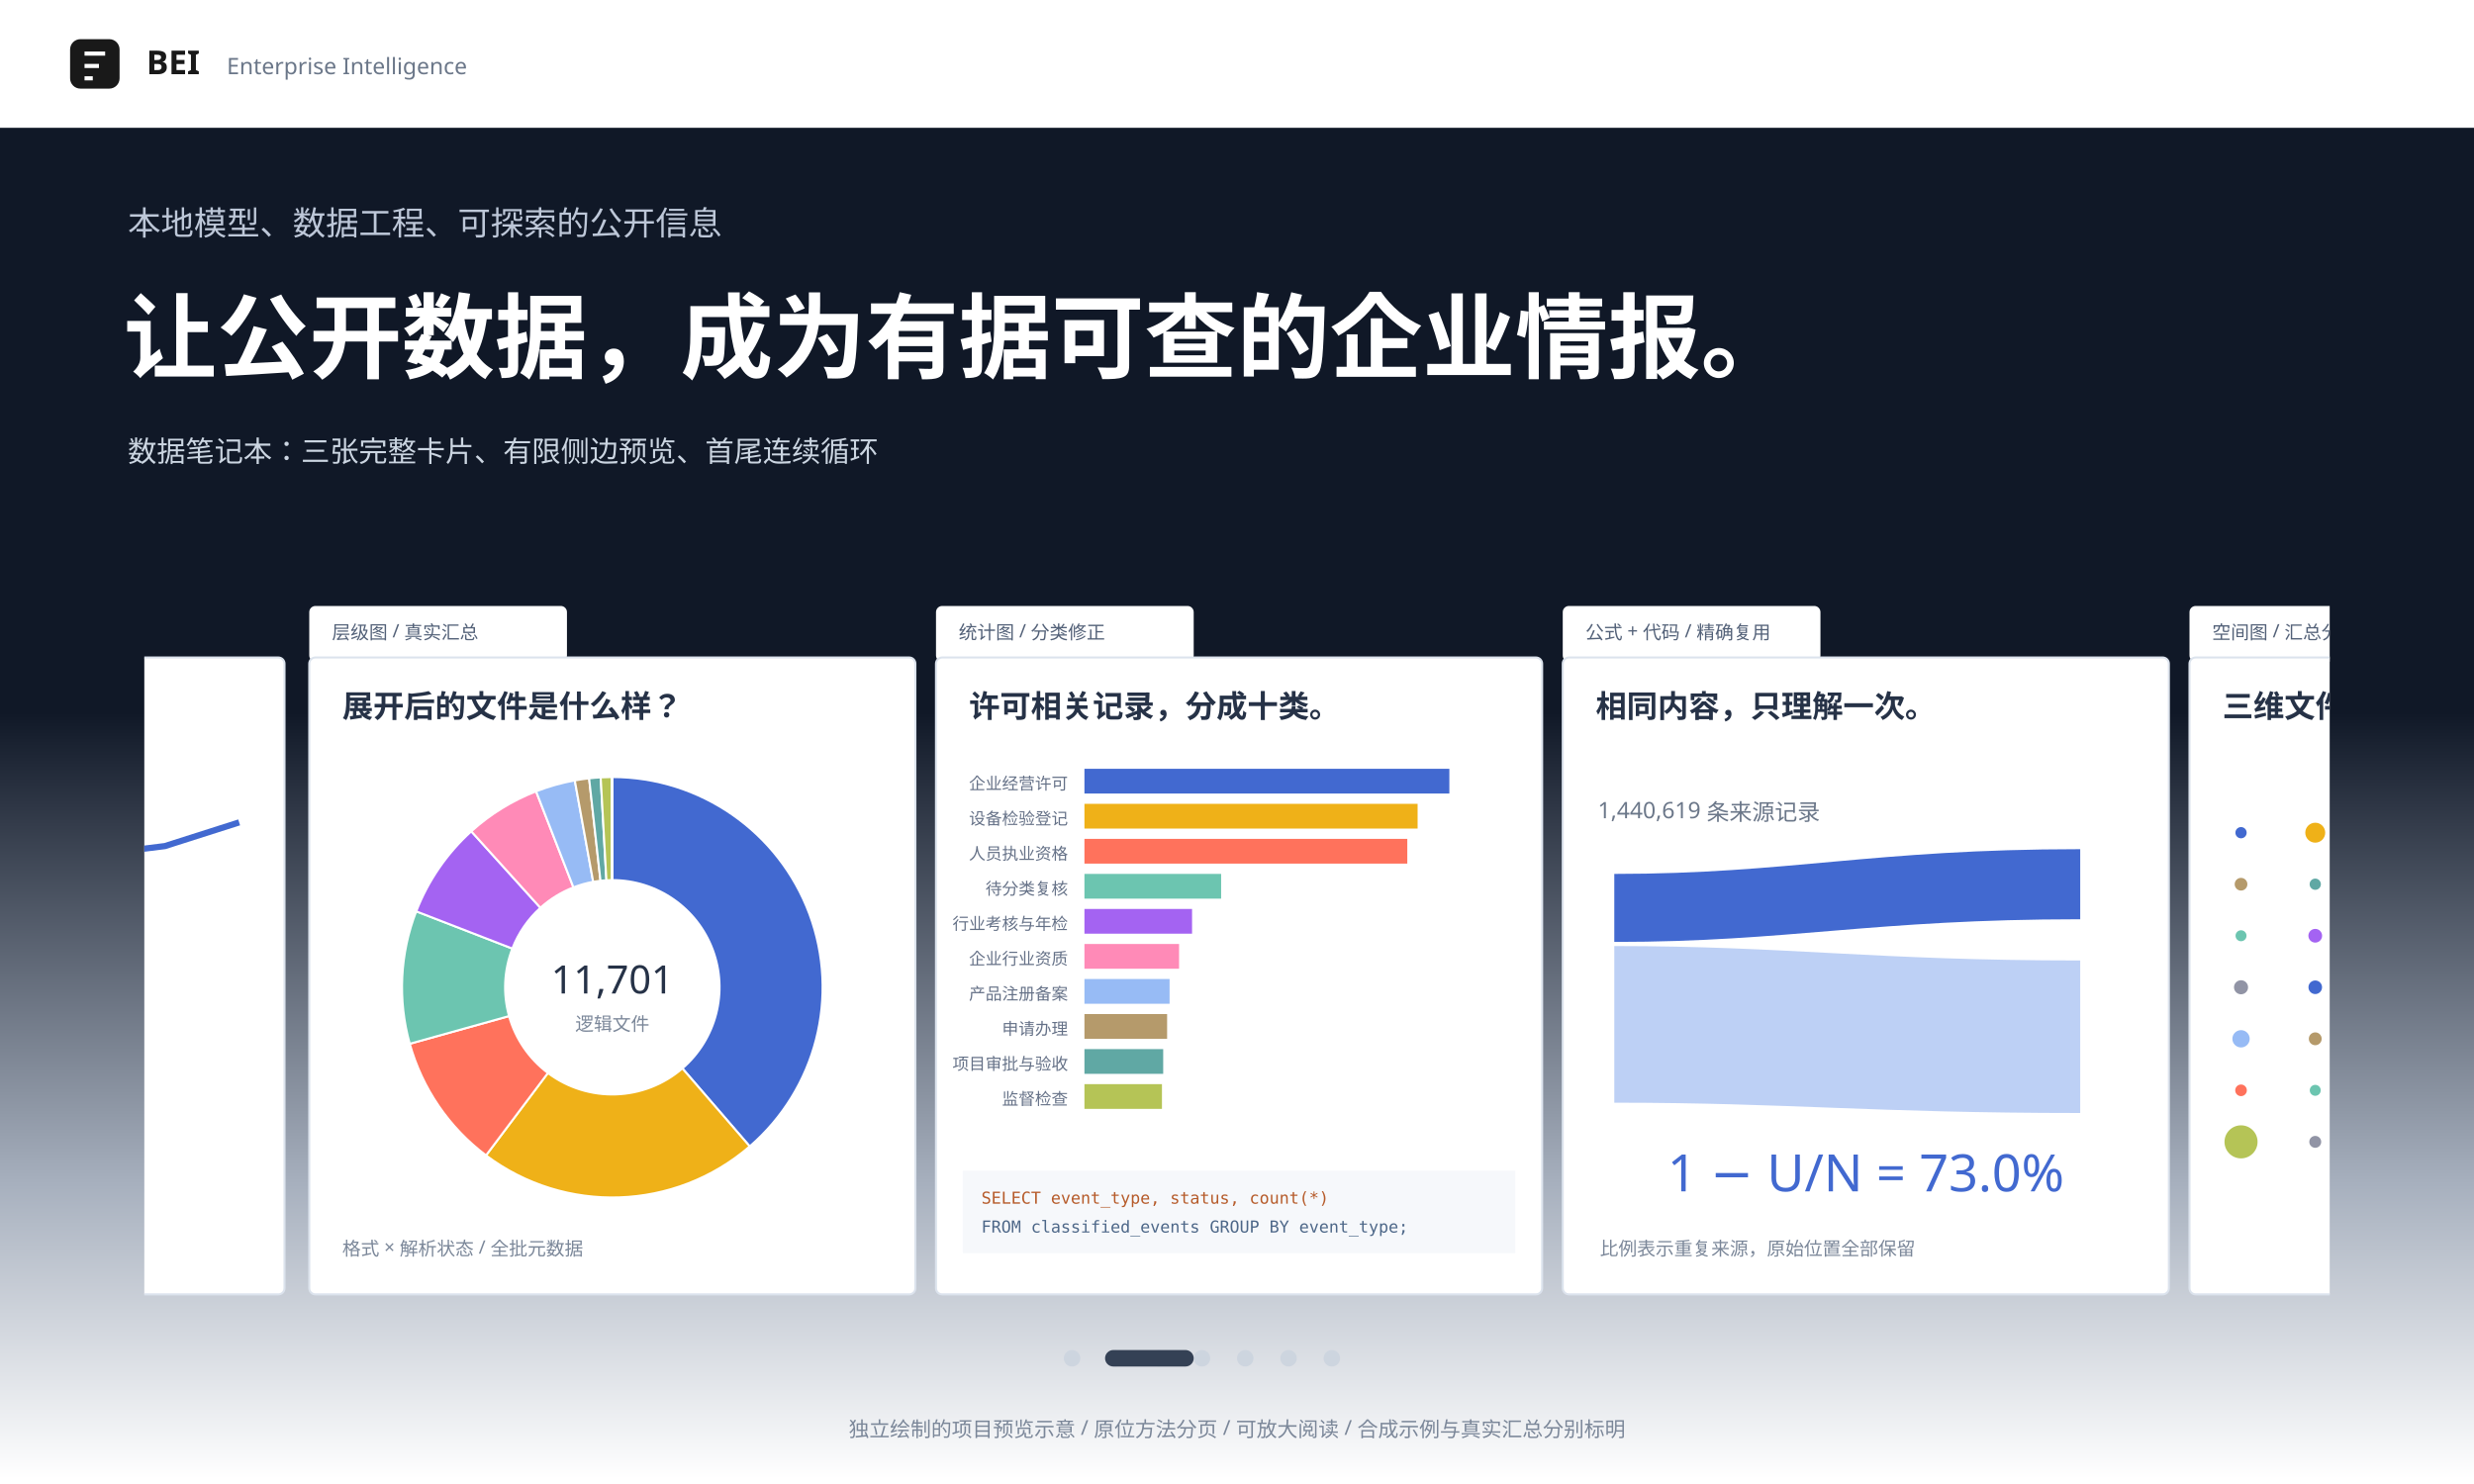
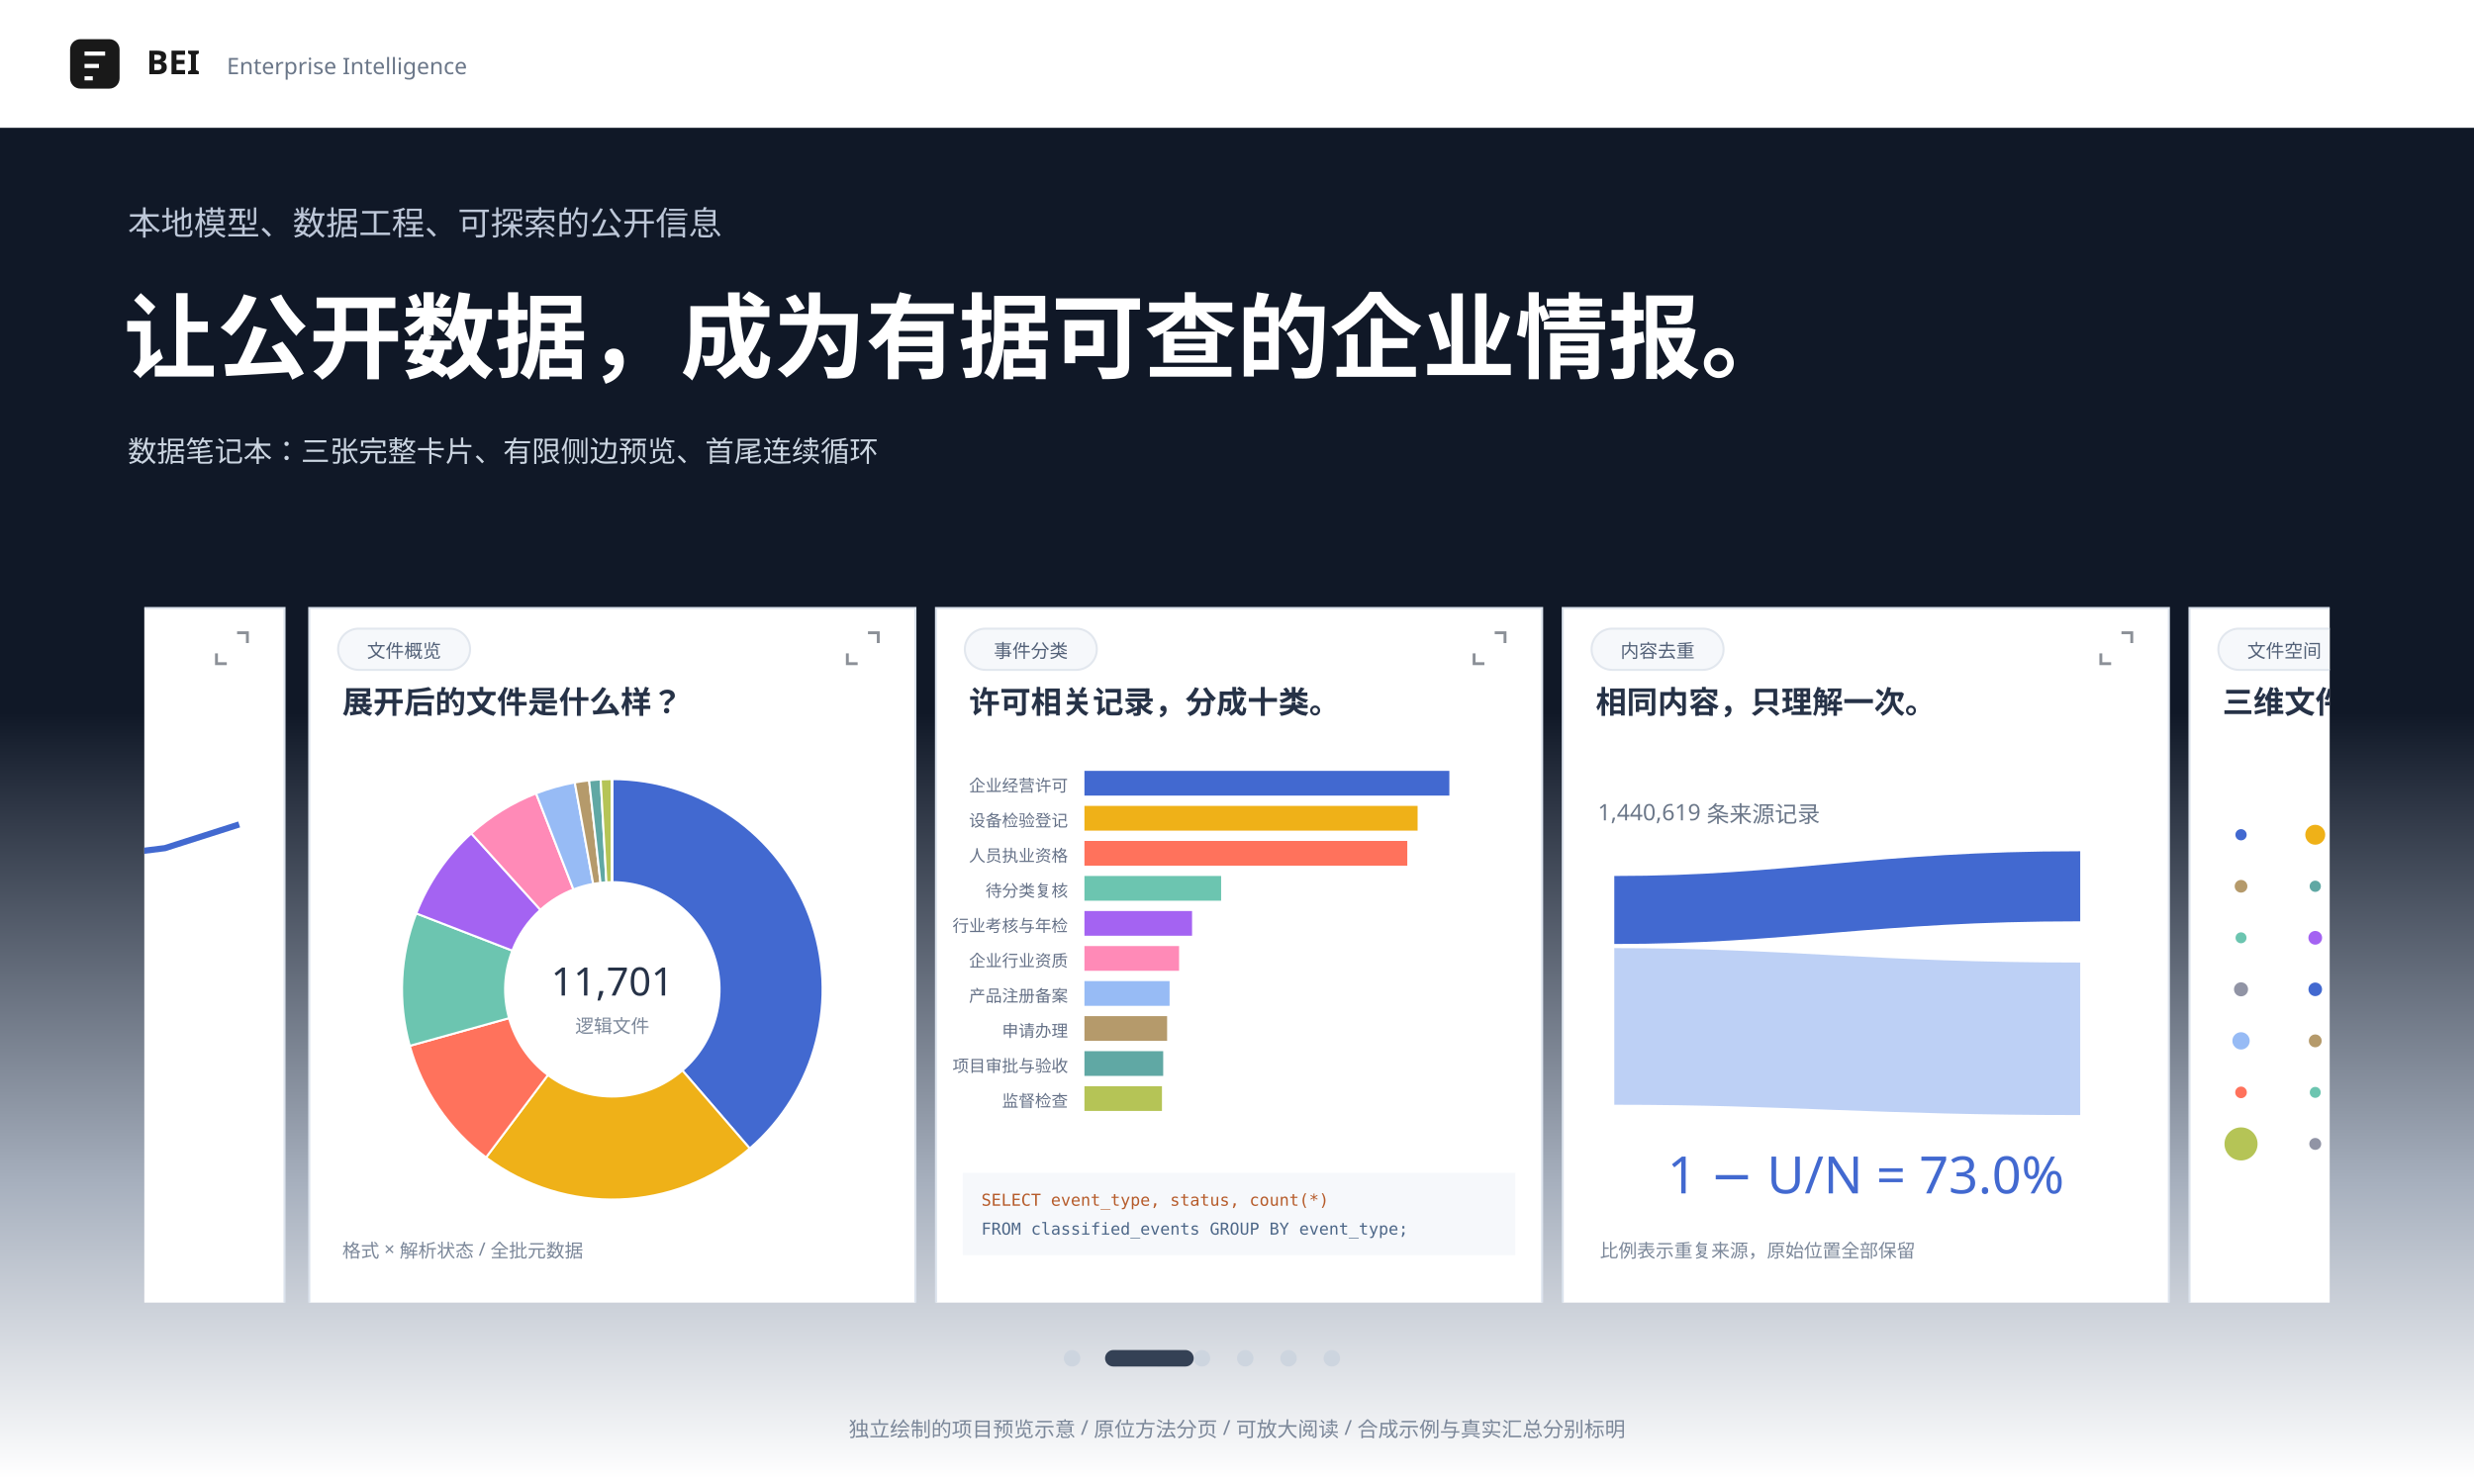
<svg xmlns="http://www.w3.org/2000/svg" width="1200" height="720" viewBox="0 0 1200 720">
  <defs>
    <linearGradient id="bg" x1="0" y1="0" x2="0" y2="1">
      <stop offset="0" stop-color="#101827" />
      <stop offset=".48" stop-color="#101827" />
      <stop offset=".8" stop-color="#a7b0be" />
      <stop offset="1" stop-color="#fff" />
    </linearGradient>
    <clipPath id="window">
      <rect x="70" y="292" width="1060" height="340" />
    </clipPath>
  </defs>
  <rect width="1200" height="720" fill="url(#bg)" />
  <rect width="1200" height="62" fill="white" />
  <g font-family="Segoe UI,Microsoft YaHei,sans-serif">
    <rect x="34" y="19" width="24" height="24" rx="5" fill="#191919" />
    <path d="M41 26H51M41 32H48M41 38H45" stroke="white" stroke-width="2" />
    <text x="71" y="36" fill="#191919" font-size="16" font-weight="600">BEI</text>
    <text x="110" y="36" fill="#6b7789" font-size="11">Enterprise Intelligence</text>
    <text x="62" y="114" fill="#bdc7d8" font-size="16">本地模型、数据工程、可探索的公开信息</text>
    <text x="60" y="180" fill="white" font-size="45" font-weight="600">让公开数据，成为有据可查的企业情报。</text>
    <text x="62" y="224" fill="#cbd5e1" font-size="14">数据笔记本：三张完整卡片、有限侧边预览、首尾连续循环</text>
    <g clip-path="url(#window)">
-       <g transform="translate(-156 319)">
-         <rect y="-25" width="125" height="27" rx="3" fill="white" />
-         <text x="11" y="-9" fill="#536178" font-size="9">时间线 / 可回放</text>
-         <rect width="294" height="309" rx="3" fill="white" stroke="#dce3ed" />
-         <text x="16" y="29" fill="#263247" font-size="15" font-weight="600">执行进度快照</text>
-         <path d="M20.0 240.0 L56.0 238.5 L92.0 237.3 L128.0 231.6 L164.0 214.8 L200.0 96.0 L236.0 91.5 L272.0 80.0" fill="none" stroke="#4269d0" stroke-width="3" />
+       <g transform="translate(-156 295)">
+         <rect width="294" height="340" fill="white" stroke="#dce3ed" />
+         <rect x="14" y="10" width="64" height="20" rx="10" fill="#f6f8fb" stroke="#e2e7ee" />
+         <text x="46" y="24" text-anchor="middle" fill="#536178" font-size="9">执行进度</text>
+         <path d="M271 12h5v5M266 27h-5v-5" fill="none" stroke="#8b9097" stroke-width="1.4" />
+         <text x="16" y="51" fill="#263247" font-size="15" font-weight="600">执行进度快照</text>
+         <g transform="translate(0 25)">
+           <path d="M20.0 240.0 L56.0 238.5 L92.0 237.3 L128.0 231.6 L164.0 214.8 L200.0 96.0 L236.0 91.5 L272.0 80.0" fill="none" stroke="#4269d0" stroke-width="3" />
+         </g>
      </g>
-       <g transform="translate(150 319)">
-         <rect y="-25" width="125" height="27" rx="3" fill="white" />
-         <text x="11" y="-9" fill="#536178" font-size="9">层级图 / 真实汇总</text>
-         <rect width="294" height="309" rx="3" fill="white" stroke="#dce3ed" />
-         <text x="16" y="29" fill="#263247" font-size="15" font-weight="600">展开后的文件是什么样？</text>
-         <path d="M147.00 58.00A102 102 0 0 1 213.66 237.20L180.99 199.36A52 52 0 0 0 147.00 108.00Z" fill="#4269d0" stroke="white" />
-         <path d="M213.66 237.20A102 102 0 0 1 85.75 241.56L115.77 201.58A52 52 0 0 0 180.99 199.36Z" fill="#efb118" stroke="white" />
-         <path d="M85.75 241.56A102 102 0 0 1 48.75 187.41L96.91 173.98A52 52 0 0 0 115.77 201.58Z" fill="#ff725c" stroke="white" />
-         <path d="M48.75 187.41A102 102 0 0 1 51.89 123.16L98.51 141.22A52 52 0 0 0 96.91 173.98Z" fill="#6cc5b0" stroke="white" />
-         <path d="M51.89 123.16A102 102 0 0 1 78.59 84.34L112.12 121.43A52 52 0 0 0 98.51 141.22Z" fill="#a463f2" stroke="white" />
-         <path d="M78.59 84.34A102 102 0 0 1 110.02 64.94L128.14 111.54A52 52 0 0 0 112.12 121.43Z" fill="#ff8ab7" stroke="white" />
-         <path d="M110.02 64.94A102 102 0 0 1 128.80 59.64L137.72 108.83A52 52 0 0 0 128.14 111.54Z" fill="#97bbf5" stroke="white" />
-         <path d="M128.80 59.64A102 102 0 0 1 135.74 58.62L141.26 108.32A52 52 0 0 0 137.72 108.83Z" fill="#b59a6b" stroke="white" />
-         <path d="M135.74 58.62A102 102 0 0 1 141.36 58.16L144.13 108.08A52 52 0 0 0 141.26 108.32Z" fill="#60a8a4" stroke="white" />
-         <path d="M141.36 58.16A102 102 0 0 1 146.67 58.00L146.83 108.00A52 52 0 0 0 144.13 108.08Z" fill="#b5c456" stroke="white" />
-         <path d="M146.67 58.00A102 102 0 0 1 147.00 58.00L147.00 108.00A52 52 0 0 0 146.83 108.00Z" fill="#9194a5" stroke="white" />
-         <text x="147" y="163" text-anchor="middle" fill="#263247" font-size="19">11,701</text>
-         <text x="147" y="181" text-anchor="middle" fill="#7b8799" font-size="9">逻辑文件</text>
-         <text x="16" y="290" fill="#7b8799" font-size="9">格式 × 解析状态 / 全批元数据</text>
+       <g transform="translate(150 295)">
+         <rect width="294" height="340" fill="white" stroke="#dce3ed" />
+         <rect x="14" y="10" width="64" height="20" rx="10" fill="#f6f8fb" stroke="#e2e7ee" />
+         <text x="46" y="24" text-anchor="middle" fill="#536178" font-size="9">文件概览</text>
+         <path d="M271 12h5v5M266 27h-5v-5" fill="none" stroke="#8b9097" stroke-width="1.4" />
+         <text x="16" y="51" fill="#263247" font-size="15" font-weight="600">展开后的文件是什么样？</text>
+         <g transform="translate(0 25)">
+           <path d="M147.00 58.00A102 102 0 0 1 213.66 237.20L180.99 199.36A52 52 0 0 0 147.00 108.00Z" fill="#4269d0" stroke="white" />
+           <path d="M213.66 237.20A102 102 0 0 1 85.75 241.56L115.77 201.58A52 52 0 0 0 180.99 199.36Z" fill="#efb118" stroke="white" />
+           <path d="M85.75 241.56A102 102 0 0 1 48.75 187.41L96.91 173.98A52 52 0 0 0 115.77 201.58Z" fill="#ff725c" stroke="white" />
+           <path d="M48.75 187.41A102 102 0 0 1 51.89 123.16L98.51 141.22A52 52 0 0 0 96.91 173.98Z" fill="#6cc5b0" stroke="white" />
+           <path d="M51.89 123.16A102 102 0 0 1 78.59 84.34L112.12 121.43A52 52 0 0 0 98.51 141.22Z" fill="#a463f2" stroke="white" />
+           <path d="M78.59 84.34A102 102 0 0 1 110.02 64.94L128.14 111.54A52 52 0 0 0 112.12 121.43Z" fill="#ff8ab7" stroke="white" />
+           <path d="M110.02 64.94A102 102 0 0 1 128.80 59.64L137.72 108.83A52 52 0 0 0 128.14 111.54Z" fill="#97bbf5" stroke="white" />
+           <path d="M128.80 59.64A102 102 0 0 1 135.74 58.62L141.26 108.32A52 52 0 0 0 137.72 108.83Z" fill="#b59a6b" stroke="white" />
+           <path d="M135.74 58.62A102 102 0 0 1 141.36 58.16L144.13 108.08A52 52 0 0 0 141.26 108.32Z" fill="#60a8a4" stroke="white" />
+           <path d="M141.36 58.16A102 102 0 0 1 146.67 58.00L146.83 108.00A52 52 0 0 0 144.13 108.08Z" fill="#b5c456" stroke="white" />
+           <path d="M146.67 58.00A102 102 0 0 1 147.00 58.00L147.00 108.00A52 52 0 0 0 146.83 108.00Z" fill="#9194a5" stroke="white" />
+           <text x="147" y="163" text-anchor="middle" fill="#263247" font-size="19">11,701</text>
+           <text x="147" y="181" text-anchor="middle" fill="#7b8799" font-size="9">逻辑文件</text>
+           <text x="16" y="290" fill="#7b8799" font-size="9">格式 × 解析状态 / 全批元数据</text>
+         </g>
      </g>
-       <g transform="translate(454 319)">
-         <rect y="-25" width="125" height="27" rx="3" fill="white" />
-         <text x="11" y="-9" fill="#536178" font-size="9">统计图 / 分类修正</text>
-         <rect width="294" height="309" rx="3" fill="white" stroke="#dce3ed" />
-         <text x="16" y="29" fill="#263247" font-size="15" font-weight="600">许可相关记录，分成十类。</text>
-         <text x="64" y="64" text-anchor="end" fill="#657187" font-size="8">企业经营许可</text>
-         <rect x="72" y="54" width="177.0" height="12" fill="#4269d0" />
-         <text x="64" y="81" text-anchor="end" fill="#657187" font-size="8">设备检验登记</text>
-         <rect x="72" y="71" width="161.6" height="12" fill="#efb118" />
-         <text x="64" y="98" text-anchor="end" fill="#657187" font-size="8">人员执业资格</text>
-         <rect x="72" y="88" width="156.6" height="12" fill="#ff725c" />
-         <text x="64" y="115" text-anchor="end" fill="#657187" font-size="8">待分类复核</text>
-         <rect x="72" y="105" width="66.3" height="12" fill="#6cc5b0" />
-         <text x="64" y="132" text-anchor="end" fill="#657187" font-size="8">行业考核与年检</text>
-         <rect x="72" y="122" width="52.2" height="12" fill="#a463f2" />
-         <text x="64" y="149" text-anchor="end" fill="#657187" font-size="8">企业行业资质</text>
-         <rect x="72" y="139" width="45.9" height="12" fill="#ff8ab7" />
-         <text x="64" y="166" text-anchor="end" fill="#657187" font-size="8">产品注册备案</text>
-         <rect x="72" y="156" width="41.3" height="12" fill="#97bbf5" />
-         <text x="64" y="183" text-anchor="end" fill="#657187" font-size="8">申请办理</text>
-         <rect x="72" y="173" width="40.1" height="12" fill="#b59a6b" />
-         <text x="64" y="200" text-anchor="end" fill="#657187" font-size="8">项目审批与验收</text>
-         <rect x="72" y="190" width="38.2" height="12" fill="#60a8a4" />
-         <text x="64" y="217" text-anchor="end" fill="#657187" font-size="8">监督检查</text>
-         <rect x="72" y="207" width="37.6" height="12" fill="#b5c456" />
-         <rect x="13" y="249" width="268" height="40" fill="#f6f8fb" />
-         <text x="22" y="265" fill="#b65b2a" font-size="8" font-family="Consolas,monospace">SELECT event_type, status, count(*)</text>
-         <text x="22" y="279" fill="#4d6788" font-size="8" font-family="Consolas,monospace">FROM classified_events GROUP BY event_type;</text>
+       <g transform="translate(454 295)">
+         <rect width="294" height="340" fill="white" stroke="#dce3ed" />
+         <rect x="14" y="10" width="64" height="20" rx="10" fill="#f6f8fb" stroke="#e2e7ee" />
+         <text x="46" y="24" text-anchor="middle" fill="#536178" font-size="9">事件分类</text>
+         <path d="M271 12h5v5M266 27h-5v-5" fill="none" stroke="#8b9097" stroke-width="1.4" />
+         <text x="16" y="51" fill="#263247" font-size="15" font-weight="600">许可相关记录，分成十类。</text>
+         <g transform="translate(0 25)">
+           <text x="64" y="64" text-anchor="end" fill="#657187" font-size="8">企业经营许可</text>
+           <rect x="72" y="54" width="177.0" height="12" fill="#4269d0" />
+           <text x="64" y="81" text-anchor="end" fill="#657187" font-size="8">设备检验登记</text>
+           <rect x="72" y="71" width="161.6" height="12" fill="#efb118" />
+           <text x="64" y="98" text-anchor="end" fill="#657187" font-size="8">人员执业资格</text>
+           <rect x="72" y="88" width="156.6" height="12" fill="#ff725c" />
+           <text x="64" y="115" text-anchor="end" fill="#657187" font-size="8">待分类复核</text>
+           <rect x="72" y="105" width="66.3" height="12" fill="#6cc5b0" />
+           <text x="64" y="132" text-anchor="end" fill="#657187" font-size="8">行业考核与年检</text>
+           <rect x="72" y="122" width="52.2" height="12" fill="#a463f2" />
+           <text x="64" y="149" text-anchor="end" fill="#657187" font-size="8">企业行业资质</text>
+           <rect x="72" y="139" width="45.9" height="12" fill="#ff8ab7" />
+           <text x="64" y="166" text-anchor="end" fill="#657187" font-size="8">产品注册备案</text>
+           <rect x="72" y="156" width="41.3" height="12" fill="#97bbf5" />
+           <text x="64" y="183" text-anchor="end" fill="#657187" font-size="8">申请办理</text>
+           <rect x="72" y="173" width="40.1" height="12" fill="#b59a6b" />
+           <text x="64" y="200" text-anchor="end" fill="#657187" font-size="8">项目审批与验收</text>
+           <rect x="72" y="190" width="38.2" height="12" fill="#60a8a4" />
+           <text x="64" y="217" text-anchor="end" fill="#657187" font-size="8">监督检查</text>
+           <rect x="72" y="207" width="37.6" height="12" fill="#b5c456" />
+           <rect x="13" y="249" width="268" height="40" fill="#f6f8fb" />
+           <text x="22" y="265" fill="#b65b2a" font-size="8" font-family="Consolas,monospace">SELECT event_type, status, count(*)</text>
+           <text x="22" y="279" fill="#4d6788" font-size="8" font-family="Consolas,monospace">FROM classified_events GROUP BY event_type;</text>
+         </g>
      </g>
-       <g transform="translate(758 319)">
-         <rect y="-25" width="125" height="27" rx="3" fill="white" />
-         <text x="11" y="-9" fill="#536178" font-size="9">公式 + 代码 / 精确复用</text>
-         <rect width="294" height="309" rx="3" fill="white" stroke="#dce3ed" />
-         <text x="16" y="29" fill="#263247" font-size="15" font-weight="600">相同内容，只理解一次。</text>
-         <text x="17" y="78" fill="#6b7789" font-size="11">1,440,619 条来源记录</text>
-         <path d="M25 105C110 105 150 93 251 93L251 127C150 127 110 138 25 138Z" fill="#4269d0" />
-         <path d="M25 140C110 140 150 147 251 147L251 221C150 221 110 216 25 216Z" fill="#bdd0f5" />
-         <text x="147" y="259" text-anchor="middle" fill="#4269d0" font-size="25">1 − U/N = 73.0%</text>
-         <text x="18" y="290" fill="#7b8799" font-size="9">比例表示重复来源，原始位置全部保留</text>
+       <g transform="translate(758 295)">
+         <rect width="294" height="340" fill="white" stroke="#dce3ed" />
+         <rect x="14" y="10" width="64" height="20" rx="10" fill="#f6f8fb" stroke="#e2e7ee" />
+         <text x="46" y="24" text-anchor="middle" fill="#536178" font-size="9">内容去重</text>
+         <path d="M271 12h5v5M266 27h-5v-5" fill="none" stroke="#8b9097" stroke-width="1.4" />
+         <text x="16" y="51" fill="#263247" font-size="15" font-weight="600">相同内容，只理解一次。</text>
+         <g transform="translate(0 25)">
+           <text x="17" y="78" fill="#6b7789" font-size="11">1,440,619 条来源记录</text>
+           <path d="M25 105C110 105 150 93 251 93L251 127C150 127 110 138 25 138Z" fill="#4269d0" />
+           <path d="M25 140C110 140 150 147 251 147L251 221C150 221 110 216 25 216Z" fill="#bdd0f5" />
+           <text x="147" y="259" text-anchor="middle" fill="#4269d0" font-size="25">1 − U/N = 73.0%</text>
+           <text x="18" y="290" fill="#7b8799" font-size="9">比例表示重复来源，原始位置全部保留</text>
+         </g>
      </g>
-       <g transform="translate(1062 319)">
-         <rect y="-25" width="125" height="27" rx="3" fill="white" />
-         <text x="11" y="-9" fill="#536178" font-size="9">空间图 / 汇总分箱</text>
-         <rect width="294" height="309" rx="3" fill="white" stroke="#dce3ed" />
-         <text x="16" y="29" fill="#263247" font-size="15" font-weight="600">三维文件空间</text>
-         <circle cx="25" cy="85" r="3.23" fill="#4269d0" stroke="white" />
-         <circle cx="61" cy="85" r="5.34" fill="#efb118" stroke="white" />
-         <circle cx="97" cy="85" r="10.00" fill="#ff725c" stroke="white" />
-         <circle cx="133" cy="85" r="8.57" fill="#6cc5b0" stroke="white" />
-         <circle cx="169" cy="85" r="6.96" fill="#a463f2" stroke="white" />
-         <circle cx="205" cy="85" r="5.41" fill="#ff8ab7" stroke="white" />
-         <circle cx="241" cy="85" r="4.23" fill="#97bbf5" stroke="white" />
-         <circle cx="25" cy="110" r="3.58" fill="#b59a6b" stroke="white" />
-         <circle cx="61" cy="110" r="3.23" fill="#60a8a4" stroke="white" />
-         <circle cx="97" cy="110" r="4.00" fill="#b5c456" stroke="white" />
-         <circle cx="133" cy="110" r="6.63" fill="#9194a5" stroke="white" />
-         <circle cx="169" cy="110" r="5.27" fill="#4269d0" stroke="white" />
-         <circle cx="205" cy="110" r="4.28" fill="#efb118" stroke="white" />
-         <circle cx="241" cy="110" r="3.75" fill="#ff725c" stroke="white" />
-         <circle cx="25" cy="135" r="3.16" fill="#6cc5b0" stroke="white" />
-         <circle cx="61" cy="135" r="3.83" fill="#a463f2" stroke="white" />
-         <circle cx="97" cy="135" r="8.89" fill="#ff8ab7" stroke="white" />
-         <circle cx="133" cy="135" r="8.47" fill="#97bbf5" stroke="white" />
-         <circle cx="169" cy="135" r="3.16" fill="#b59a6b" stroke="white" />
-         <circle cx="205" cy="135" r="5.12" fill="#60a8a4" stroke="white" />
-         <circle cx="241" cy="135" r="4.65" fill="#b5c456" stroke="white" />
-         <circle cx="25" cy="160" r="3.91" fill="#9194a5" stroke="white" />
-         <circle cx="61" cy="160" r="3.80" fill="#4269d0" stroke="white" />
-         <circle cx="97" cy="160" r="3.68" fill="#efb118" stroke="white" />
-         <circle cx="133" cy="160" r="3.16" fill="#ff725c" stroke="white" />
-         <circle cx="169" cy="160" r="3.16" fill="#6cc5b0" stroke="white" />
-         <circle cx="205" cy="160" r="6.16" fill="#a463f2" stroke="white" />
-         <circle cx="241" cy="160" r="5.01" fill="#ff8ab7" stroke="white" />
-         <circle cx="25" cy="185" r="4.70" fill="#97bbf5" stroke="white" />
-         <circle cx="61" cy="185" r="3.62" fill="#b59a6b" stroke="white" />
-         <circle cx="97" cy="185" r="8.45" fill="#60a8a4" stroke="white" />
-         <circle cx="133" cy="185" r="3.16" fill="#b5c456" stroke="white" />
-         <circle cx="169" cy="185" r="3.16" fill="#9194a5" stroke="white" />
-         <circle cx="205" cy="185" r="3.83" fill="#4269d0" stroke="white" />
-         <circle cx="241" cy="185" r="3.62" fill="#efb118" stroke="white" />
-         <circle cx="25" cy="210" r="3.32" fill="#ff725c" stroke="white" />
-         <circle cx="61" cy="210" r="3.16" fill="#6cc5b0" stroke="white" />
-         <circle cx="97" cy="210" r="3.16" fill="#a463f2" stroke="white" />
-         <circle cx="133" cy="210" r="3.42" fill="#ff8ab7" stroke="white" />
-         <circle cx="169" cy="210" r="3.39" fill="#97bbf5" stroke="white" />
-         <circle cx="205" cy="210" r="4.58" fill="#b59a6b" stroke="white" />
-         <circle cx="241" cy="210" r="4.62" fill="#60a8a4" stroke="white" />
-         <circle cx="25" cy="235" r="8.52" fill="#b5c456" stroke="white" />
-         <circle cx="61" cy="235" r="3.39" fill="#9194a5" stroke="white" />
-         <circle cx="97" cy="235" r="3.23" fill="#4269d0" stroke="white" />
-         <circle cx="133" cy="235" r="4.79" fill="#efb118" stroke="white" />
-         <circle cx="169" cy="235" r="3.16" fill="#ff725c" stroke="white" />
+       <g transform="translate(1062 295)">
+         <rect width="294" height="340" fill="white" stroke="#dce3ed" />
+         <rect x="14" y="10" width="64" height="20" rx="10" fill="#f6f8fb" stroke="#e2e7ee" />
+         <text x="46" y="24" text-anchor="middle" fill="#536178" font-size="9">文件空间</text>
+         <path d="M271 12h5v5M266 27h-5v-5" fill="none" stroke="#8b9097" stroke-width="1.4" />
+         <text x="16" y="51" fill="#263247" font-size="15" font-weight="600">三维文件空间</text>
+         <g transform="translate(0 25)">
+           <circle cx="25" cy="85" r="3.23" fill="#4269d0" stroke="white" />
+           <circle cx="61" cy="85" r="5.34" fill="#efb118" stroke="white" />
+           <circle cx="97" cy="85" r="10.00" fill="#ff725c" stroke="white" />
+           <circle cx="133" cy="85" r="8.57" fill="#6cc5b0" stroke="white" />
+           <circle cx="169" cy="85" r="6.96" fill="#a463f2" stroke="white" />
+           <circle cx="205" cy="85" r="5.41" fill="#ff8ab7" stroke="white" />
+           <circle cx="241" cy="85" r="4.23" fill="#97bbf5" stroke="white" />
+           <circle cx="25" cy="110" r="3.58" fill="#b59a6b" stroke="white" />
+           <circle cx="61" cy="110" r="3.23" fill="#60a8a4" stroke="white" />
+           <circle cx="97" cy="110" r="4.00" fill="#b5c456" stroke="white" />
+           <circle cx="133" cy="110" r="6.63" fill="#9194a5" stroke="white" />
+           <circle cx="169" cy="110" r="5.27" fill="#4269d0" stroke="white" />
+           <circle cx="205" cy="110" r="4.28" fill="#efb118" stroke="white" />
+           <circle cx="241" cy="110" r="3.75" fill="#ff725c" stroke="white" />
+           <circle cx="25" cy="135" r="3.16" fill="#6cc5b0" stroke="white" />
+           <circle cx="61" cy="135" r="3.83" fill="#a463f2" stroke="white" />
+           <circle cx="97" cy="135" r="8.89" fill="#ff8ab7" stroke="white" />
+           <circle cx="133" cy="135" r="8.47" fill="#97bbf5" stroke="white" />
+           <circle cx="169" cy="135" r="3.16" fill="#b59a6b" stroke="white" />
+           <circle cx="205" cy="135" r="5.12" fill="#60a8a4" stroke="white" />
+           <circle cx="241" cy="135" r="4.65" fill="#b5c456" stroke="white" />
+           <circle cx="25" cy="160" r="3.91" fill="#9194a5" stroke="white" />
+           <circle cx="61" cy="160" r="3.80" fill="#4269d0" stroke="white" />
+           <circle cx="97" cy="160" r="3.68" fill="#efb118" stroke="white" />
+           <circle cx="133" cy="160" r="3.16" fill="#ff725c" stroke="white" />
+           <circle cx="169" cy="160" r="3.16" fill="#6cc5b0" stroke="white" />
+           <circle cx="205" cy="160" r="6.16" fill="#a463f2" stroke="white" />
+           <circle cx="241" cy="160" r="5.01" fill="#ff8ab7" stroke="white" />
+           <circle cx="25" cy="185" r="4.70" fill="#97bbf5" stroke="white" />
+           <circle cx="61" cy="185" r="3.62" fill="#b59a6b" stroke="white" />
+           <circle cx="97" cy="185" r="8.45" fill="#60a8a4" stroke="white" />
+           <circle cx="133" cy="185" r="3.16" fill="#b5c456" stroke="white" />
+           <circle cx="169" cy="185" r="3.16" fill="#9194a5" stroke="white" />
+           <circle cx="205" cy="185" r="3.83" fill="#4269d0" stroke="white" />
+           <circle cx="241" cy="185" r="3.62" fill="#efb118" stroke="white" />
+           <circle cx="25" cy="210" r="3.32" fill="#ff725c" stroke="white" />
+           <circle cx="61" cy="210" r="3.16" fill="#6cc5b0" stroke="white" />
+           <circle cx="97" cy="210" r="3.16" fill="#a463f2" stroke="white" />
+           <circle cx="133" cy="210" r="3.42" fill="#ff8ab7" stroke="white" />
+           <circle cx="169" cy="210" r="3.39" fill="#97bbf5" stroke="white" />
+           <circle cx="205" cy="210" r="4.58" fill="#b59a6b" stroke="white" />
+           <circle cx="241" cy="210" r="4.62" fill="#60a8a4" stroke="white" />
+           <circle cx="25" cy="235" r="8.52" fill="#b5c456" stroke="white" />
+           <circle cx="61" cy="235" r="3.39" fill="#9194a5" stroke="white" />
+           <circle cx="97" cy="235" r="3.23" fill="#4269d0" stroke="white" />
+           <circle cx="133" cy="235" r="4.79" fill="#efb118" stroke="white" />
+           <circle cx="169" cy="235" r="3.16" fill="#ff725c" stroke="white" />
+         </g>
      </g>
    </g>
    <circle cx="520" cy="659" r="4" fill="#cdd5df" />
    <circle cx="541" cy="659" r="4" fill="#cdd5df" />
    <circle cx="562" cy="659" r="4" fill="#cdd5df" />
    <circle cx="583" cy="659" r="4" fill="#cdd5df" />
    <circle cx="604" cy="659" r="4" fill="#cdd5df" />
    <circle cx="625" cy="659" r="4" fill="#cdd5df" />
    <circle cx="646" cy="659" r="4" fill="#cdd5df" />
    <rect x="536" y="655" width="43" height="8" rx="4" fill="#344155" />
    <text x="600" y="697" text-anchor="middle" fill="#7b8799" font-size="10">独立绘制的项目预览示意 / 原位方法分页 / 可放大阅读 / 合成示例与真实汇总分别标明</text>
  </g>
</svg>
